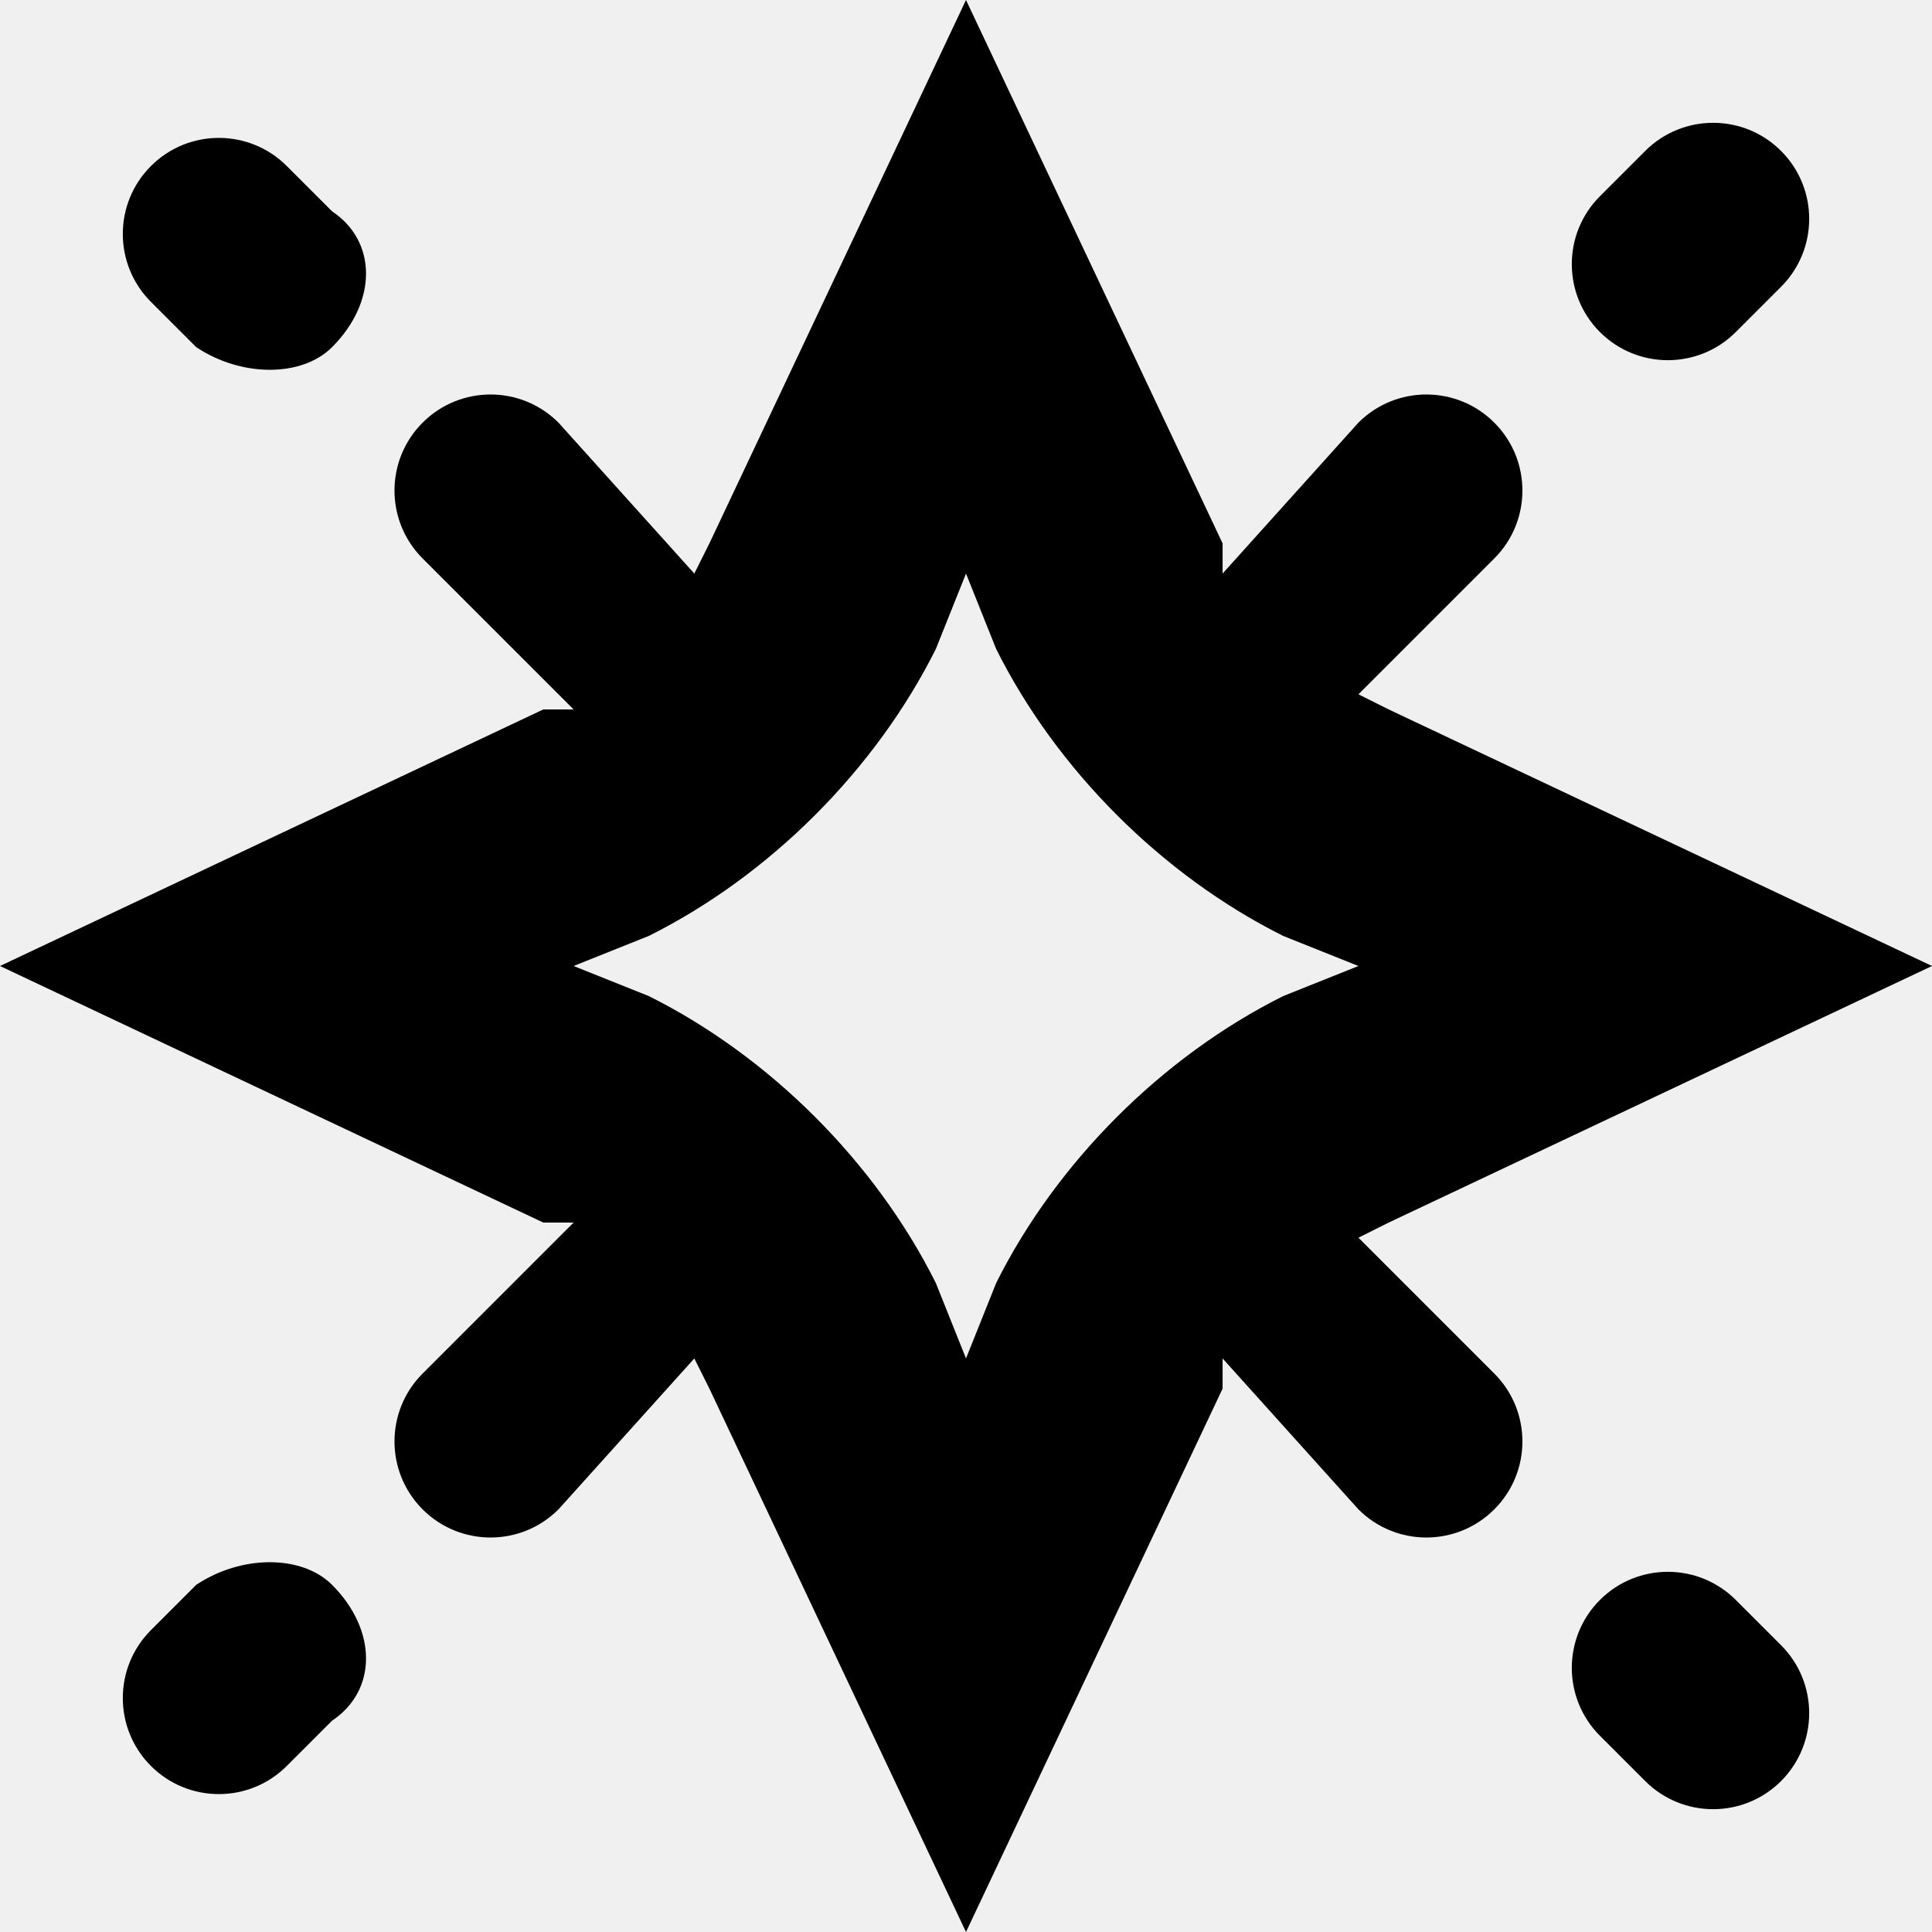
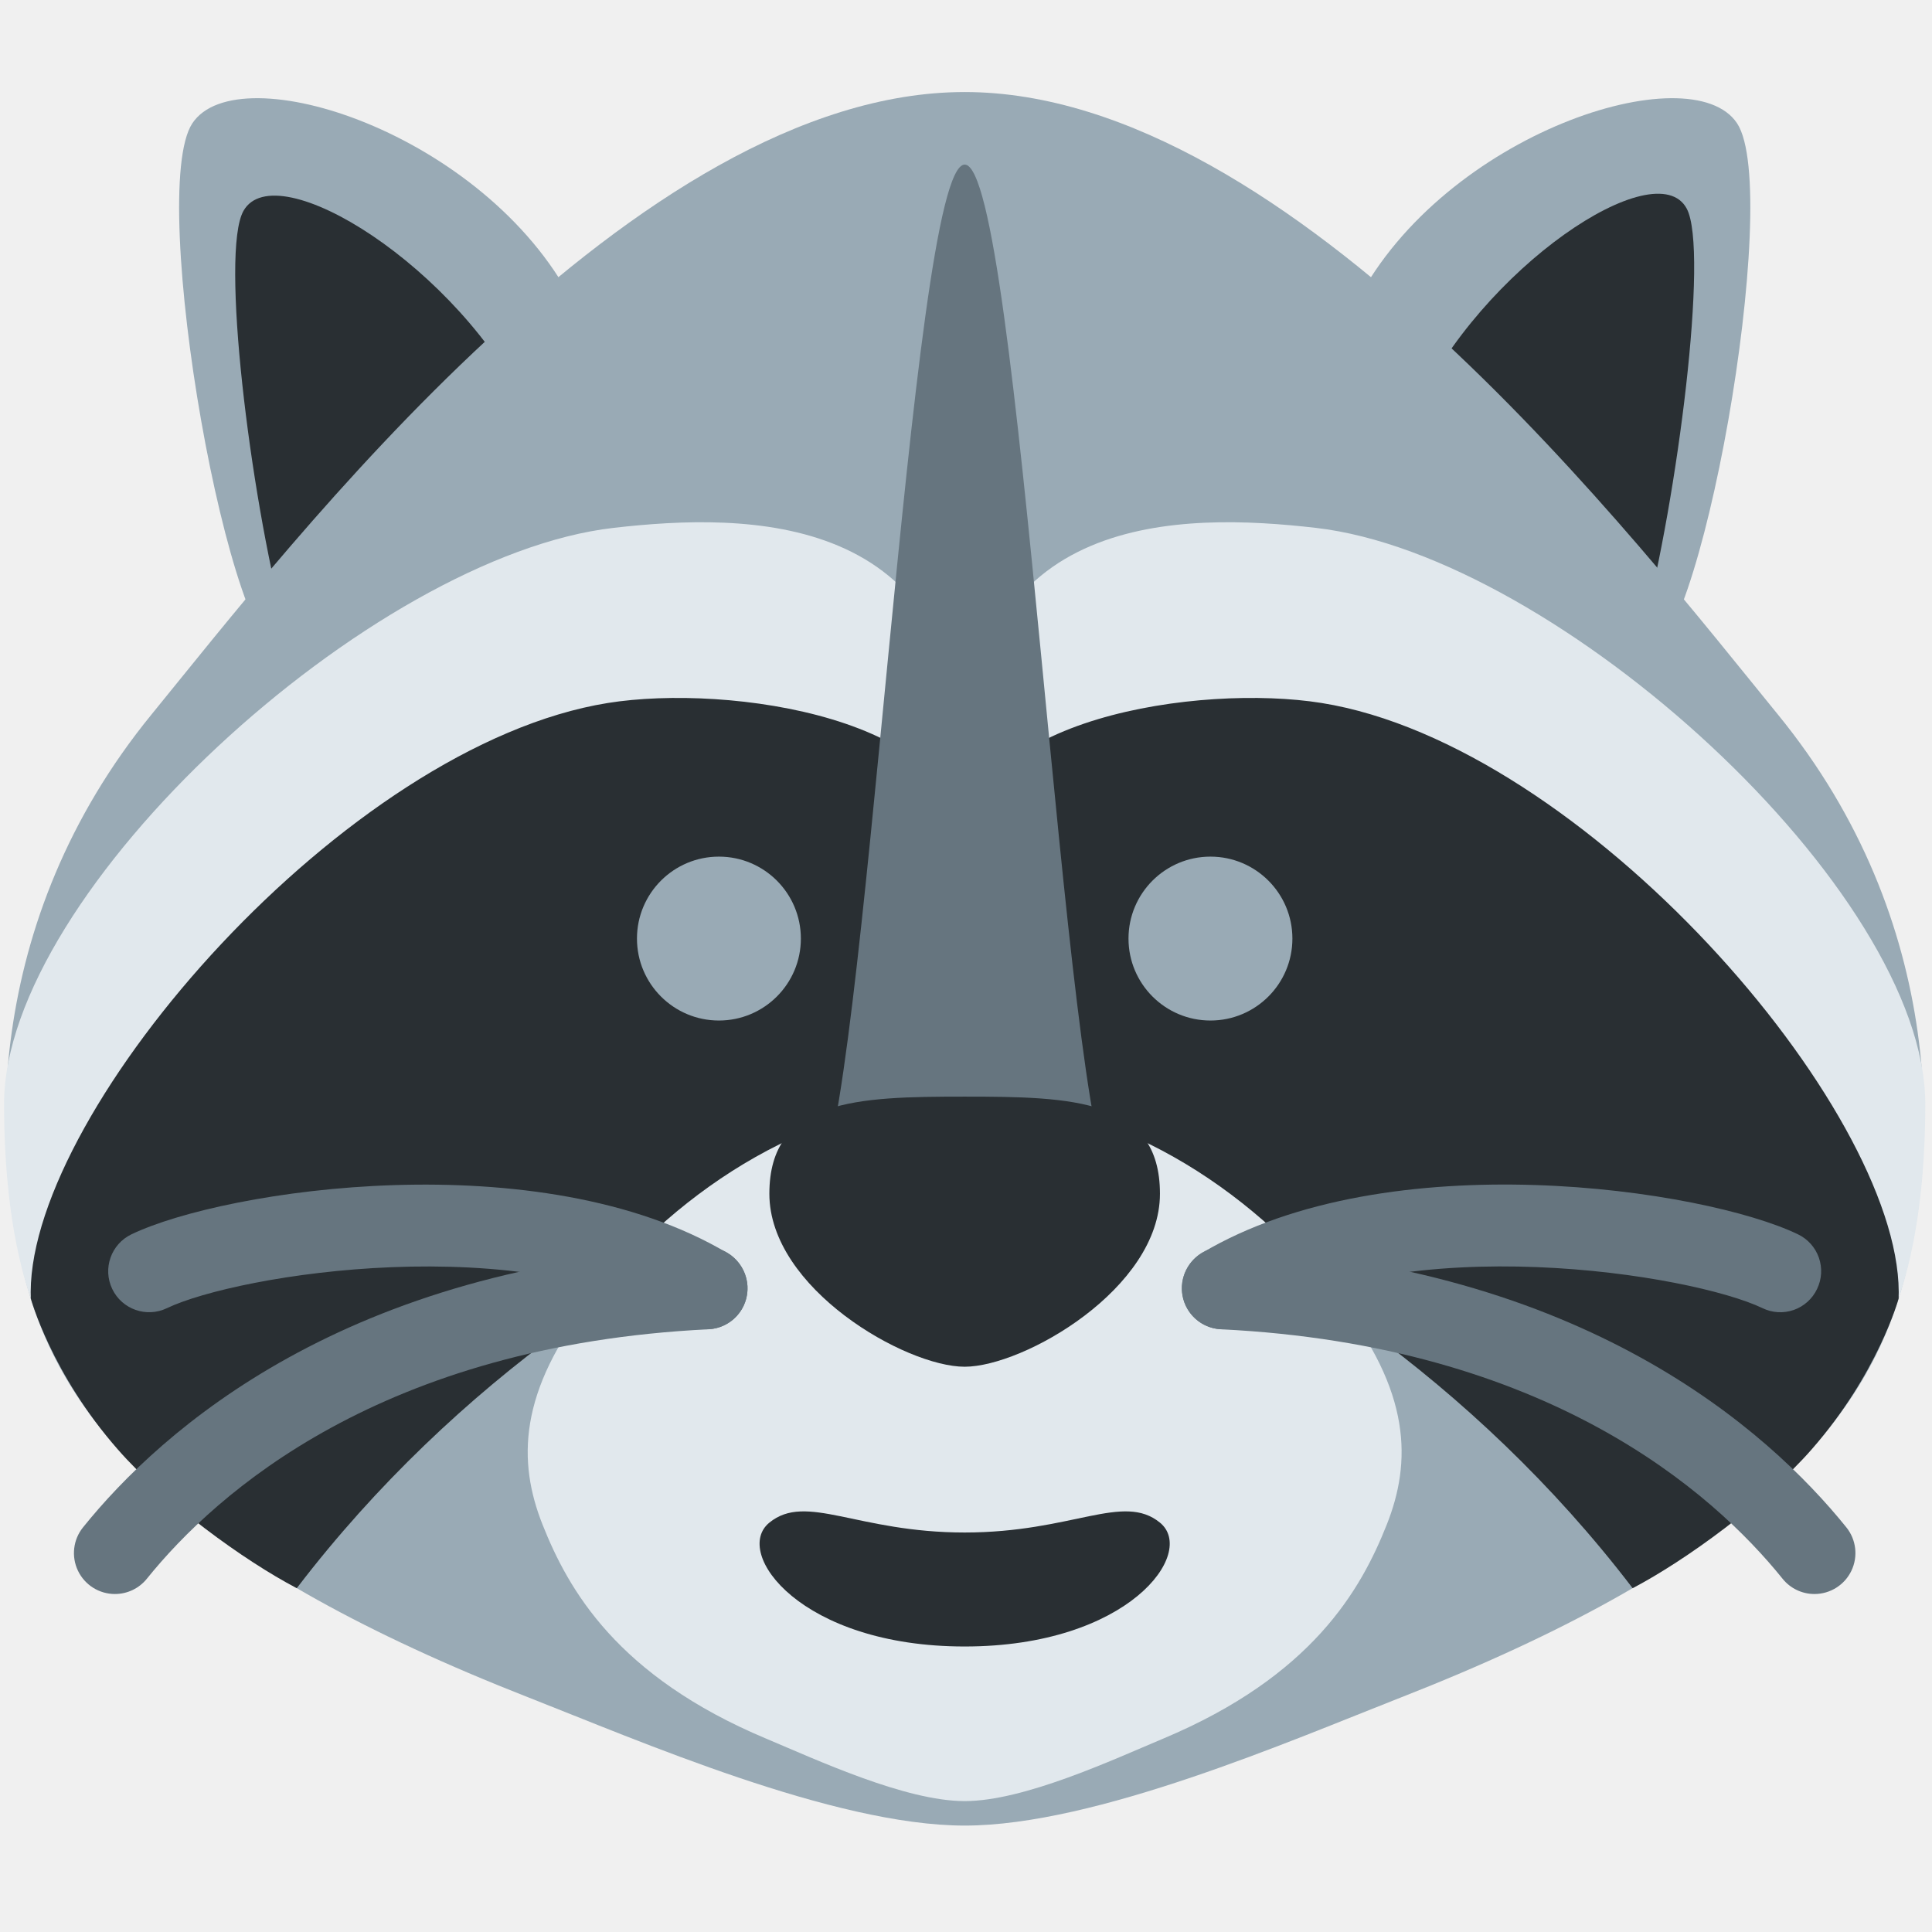
- <svg xmlns="http://www.w3.org/2000/svg" viewBox="0 0 128 128">
-   <path fill-rule="evenodd" d="M81 36 64 0 47 36l-1 2-9-10a6 6 0 0 0-9 9l10 10h-2L0 64l36 17h2L28 91a6 6 0 1 0 9 9l9-10 1 2 17 36 17-36v-2l9 10a6 6 0 1 0 9-9l-9-9 2-1 36-17-36-17-2-1 9-9a6 6 0 1 0-9-9l-9 10v-2Zm-17 2-2 5c-4 8-11 15-19 19l-5 2 5 2c8 4 15 11 19 19l2 5 2-5c4-8 11-15 19-19l5-2-5-2c-8-4-15-11-19-19l-2-5Z" clip-rule="evenodd" />
-   <path d="M118 19a6 6 0 0 0-9-9l-3 3a6 6 0 1 0 9 9l3-3Zm-96 4c-2 2-6 2-9 0l-3-3a6 6 0 1 1 9-9l3 3c3 2 3 6 0 9Zm0 82c-2-2-6-2-9 0l-3 3a6 6 0 1 0 9 9l3-3c3-2 3-6 0-9Zm96 4a6 6 0 0 1-9 9l-3-3a6 6 0 1 1 9-9l3 3Z" />
-   <style>path{fill:#000}@media (prefers-color-scheme:dark){path{fill:#fff}}</style>
+ <svg xmlns="http://www.w3.org/2000/svg" width="800px" height="800px" viewBox="0 0 36 36" aria-hidden="true" role="img" class="iconify iconify--twemoji" preserveAspectRatio="xMidYMid meet" fill="#000000">
+   <g id="SVGRepo_bgCarrier" stroke-width="0" />
+   <g id="SVGRepo_tracerCarrier" stroke-linecap="round" stroke-linejoin="round" />
+   <g id="SVGRepo_iconCarrier">
+     <path fill="#99AAB5" d="M10.668 5.616C9.032 2.479 4.439 1.005 3.584 2.298s.707 10.152 1.757 9.967c1.051-.185 5.327-6.649 5.327-6.649z" />
+     <path fill="#292F33" d="M9.841 7.674c-1.27-2.68-4.696-4.82-5.304-3.745c-.435.771.122 5.263.757 7.696l4.547-3.951z" />
+     <path fill="#99AAB5" d="M25.284 5.616c1.636-3.137 6.228-4.611 7.084-3.318s-.708 10.152-1.758 9.967c-1.051-.185-5.326-6.649-5.326-6.649z" />
+     <path fill="#292F33" d="M26.36 7.674c1.231-2.686 4.501-4.854 5.07-3.786c.416.78-.178 5.425-.815 7.825L26.36 7.674z" />
+     <path fill="#99AAB5" d="M33.13 13.316c-2.583-3.164-9.048-11.601-15.155-11.601S5.404 10.152 2.821 13.316C-.317 17.16-.23 21.613.573 24.193c.805 2.587 3.155 5.038 9.261 7.431c2.065.809 5.705 2.393 8.142 2.393s6.076-1.583 8.142-2.393c6.106-2.393 8.457-4.843 9.261-7.431c.802-2.58.89-7.033-2.249-10.877z" />
+     <path fill="#E1E8ED" d="M17.976 14.408c0-4.913-4.078-4.855-6.542-4.572C6.922 10.353.076 16.597.076 20.569c0 1.39.16 2.631.496 3.624c.584 1.726 1.875 3.015 5.034 5.266c3.49-8.351 12.37-11.246 12.37-15.051z" />
+     <path fill="#292F33" d="M17.976 15.777c0-2.399-4.389-3.04-6.649-2.678C6.443 13.882.587 20.633.572 24.07v.013c.002.006.001.111.001.111s.384 1.401 1.623 2.815c.867.991 2.346 2.068 3.333 2.584l.01-.011c2.952-3.861 6.877-6.416 10.022-7.617c1.763-.673 2.415-3.5 2.415-6.188z" />
+     <circle fill="#99AAB5" cx="13.396" cy="17.489" r="1.527" />
+     <path fill="#E1E8ED" d="M17.976 14.408c0-4.913 4.078-4.855 6.542-4.572c4.511.518 11.357 6.762 11.357 10.734c0 1.39-.16 2.631-.496 3.624c-.584 1.726-1.875 3.015-5.034 5.266c-3.489-8.352-12.369-11.247-12.369-15.052z" />
+     <path fill="#292F33" d="M17.976 15.777c0-2.399 4.389-3.04 6.649-2.678c4.884.783 10.74 7.534 10.755 10.971v.013c-.002.006-.001.111-.001.111s-.384 1.401-1.623 2.815c-.868.991-2.347 2.068-3.333 2.584l-.01-.011c-2.952-3.861-6.877-6.416-10.022-7.617c-1.763-.673-2.415-3.5-2.415-6.188z" />
+     <circle fill="#99AAB5" cx="22.555" cy="17.489" r="1.527" />
+     <path fill="#66757F" d="M20.746 22.102c-.923-1.073-1.75-19.035-2.77-19.035s-1.847 17.962-2.77 19.035h5.54z" />
+     <path fill="#E1E8ED" d="M24.915 24.184c-1.636-2.06-4.164-3.705-6.94-3.705s-5.304 1.646-6.94 3.705c-1.388 1.748-1.388 3.061-.925 4.226c.482 1.214 1.388 2.821 4.164 3.986c.939.394 2.594 1.165 3.701 1.165c1.108 0 2.762-.771 3.701-1.165c2.776-1.165 3.682-2.772 4.164-3.986c.463-1.165.463-2.478-.925-4.226z" />
+     <path fill="#292F33" d="M21.614 28.372c-.689-.562-1.629.184-3.639.184s-2.95-.746-3.639-.184c-.689.562.585 2.308 3.639 2.308s4.328-1.746 3.639-2.308z" />
+     <path fill="#66757F" d="M13.165 24.769a.773.773 0 0 1-.391-.107c-3.002-1.792-8.357-.913-9.664-.286A.763.763 0 1 1 2.449 23c1.744-.838 7.624-1.725 11.107.35a.763.763 0 0 1-.391 1.419z" />
+     <path fill="#66757F" d="M2.141 29.702a.763.763 0 0 1-.594-1.242c1.455-1.807 4.896-4.888 11.581-5.216c.419-.035.779.304.8.725a.764.764 0 0 1-.725.8c-6.089.299-9.171 3.041-10.467 4.649a.763.763 0 0 1-.595.284zm31.669 0a.76.76 0 0 1-.594-.284c-1.295-1.608-4.377-4.35-10.467-4.649a.765.765 0 0 1-.725-.8c.021-.42.383-.763.8-.725c6.685.328 10.124 3.409 11.58 5.216a.763.763 0 0 1-.594 1.242z" />
+     <path fill="#66757F" d="M22.787 24.769a.764.764 0 0 1-.393-1.42c3.482-2.076 9.366-1.188 11.107-.35a.761.761 0 0 1 .358 1.018a.758.758 0 0 1-1.018.358c-1.31-.628-6.664-1.505-9.664.286a.751.751 0 0 1-.39.108z" />
+     <path fill="#292F33" d="M21.614 22.244c0 1.765-2.539 3.223-3.639 3.223c-1.1 0-3.639-1.458-3.639-3.223s1.629-1.81 3.639-1.81s3.639.045 3.639 1.81z" />
+   </g>
</svg>
